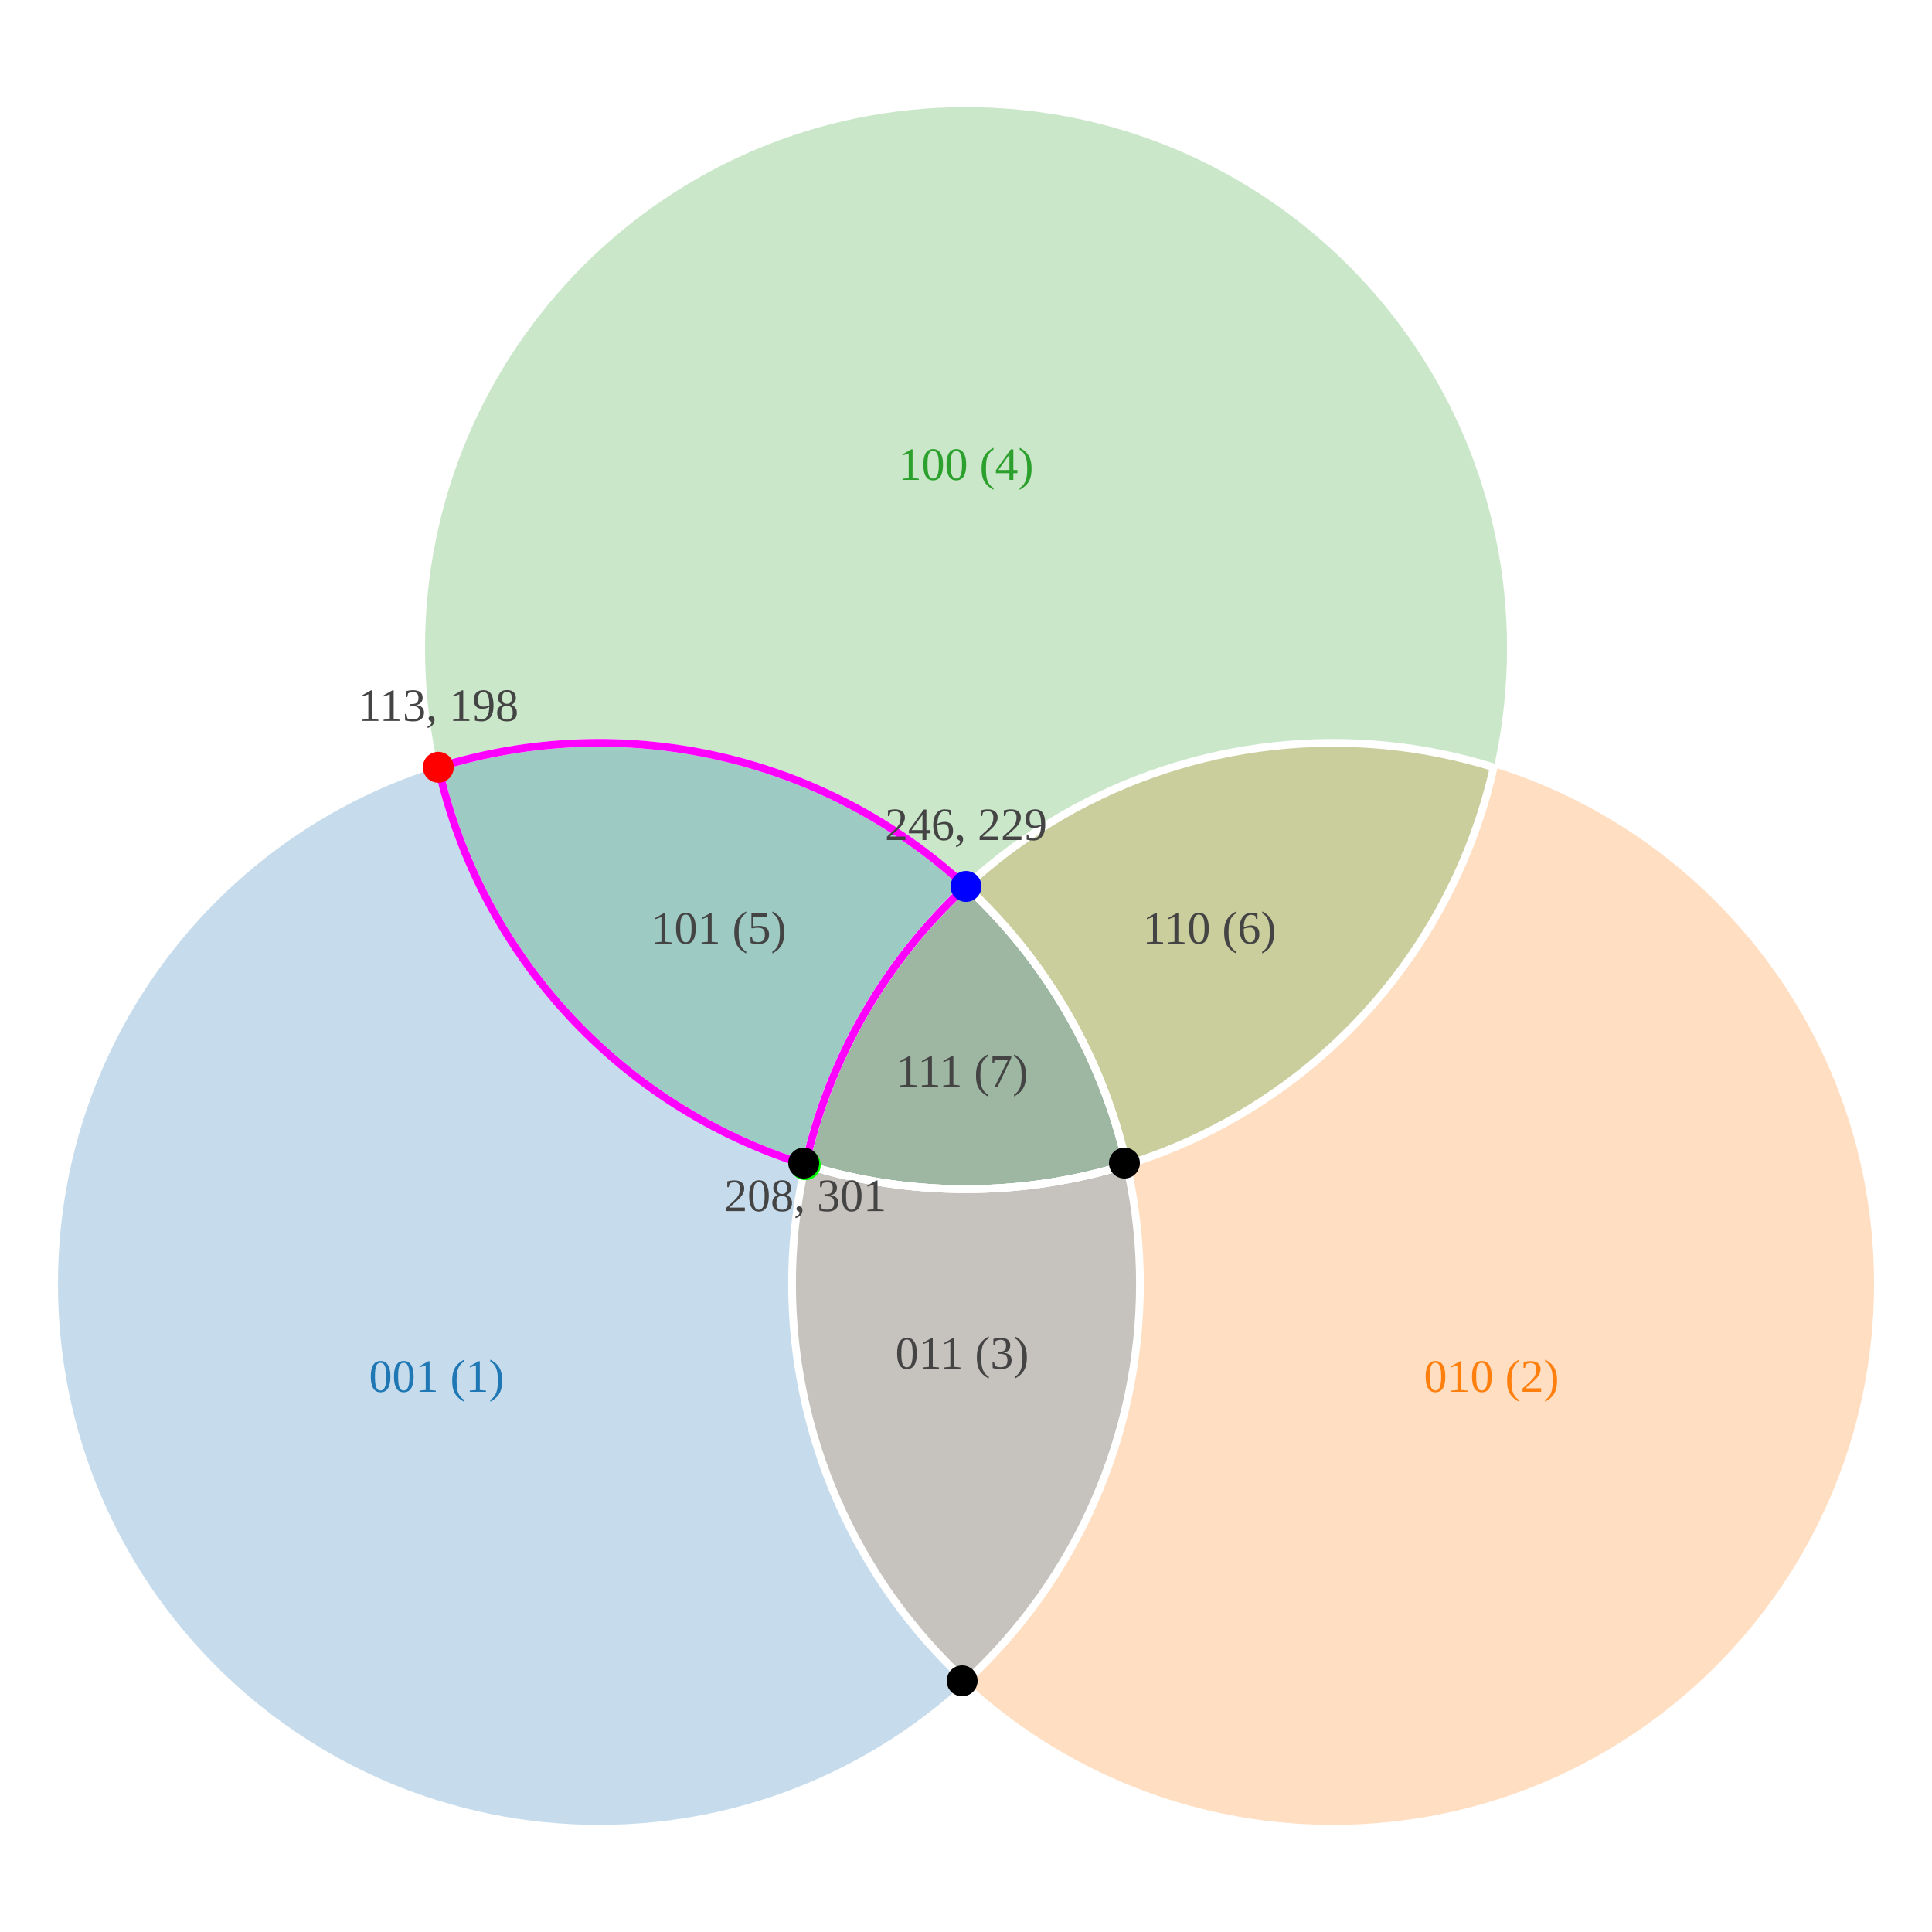
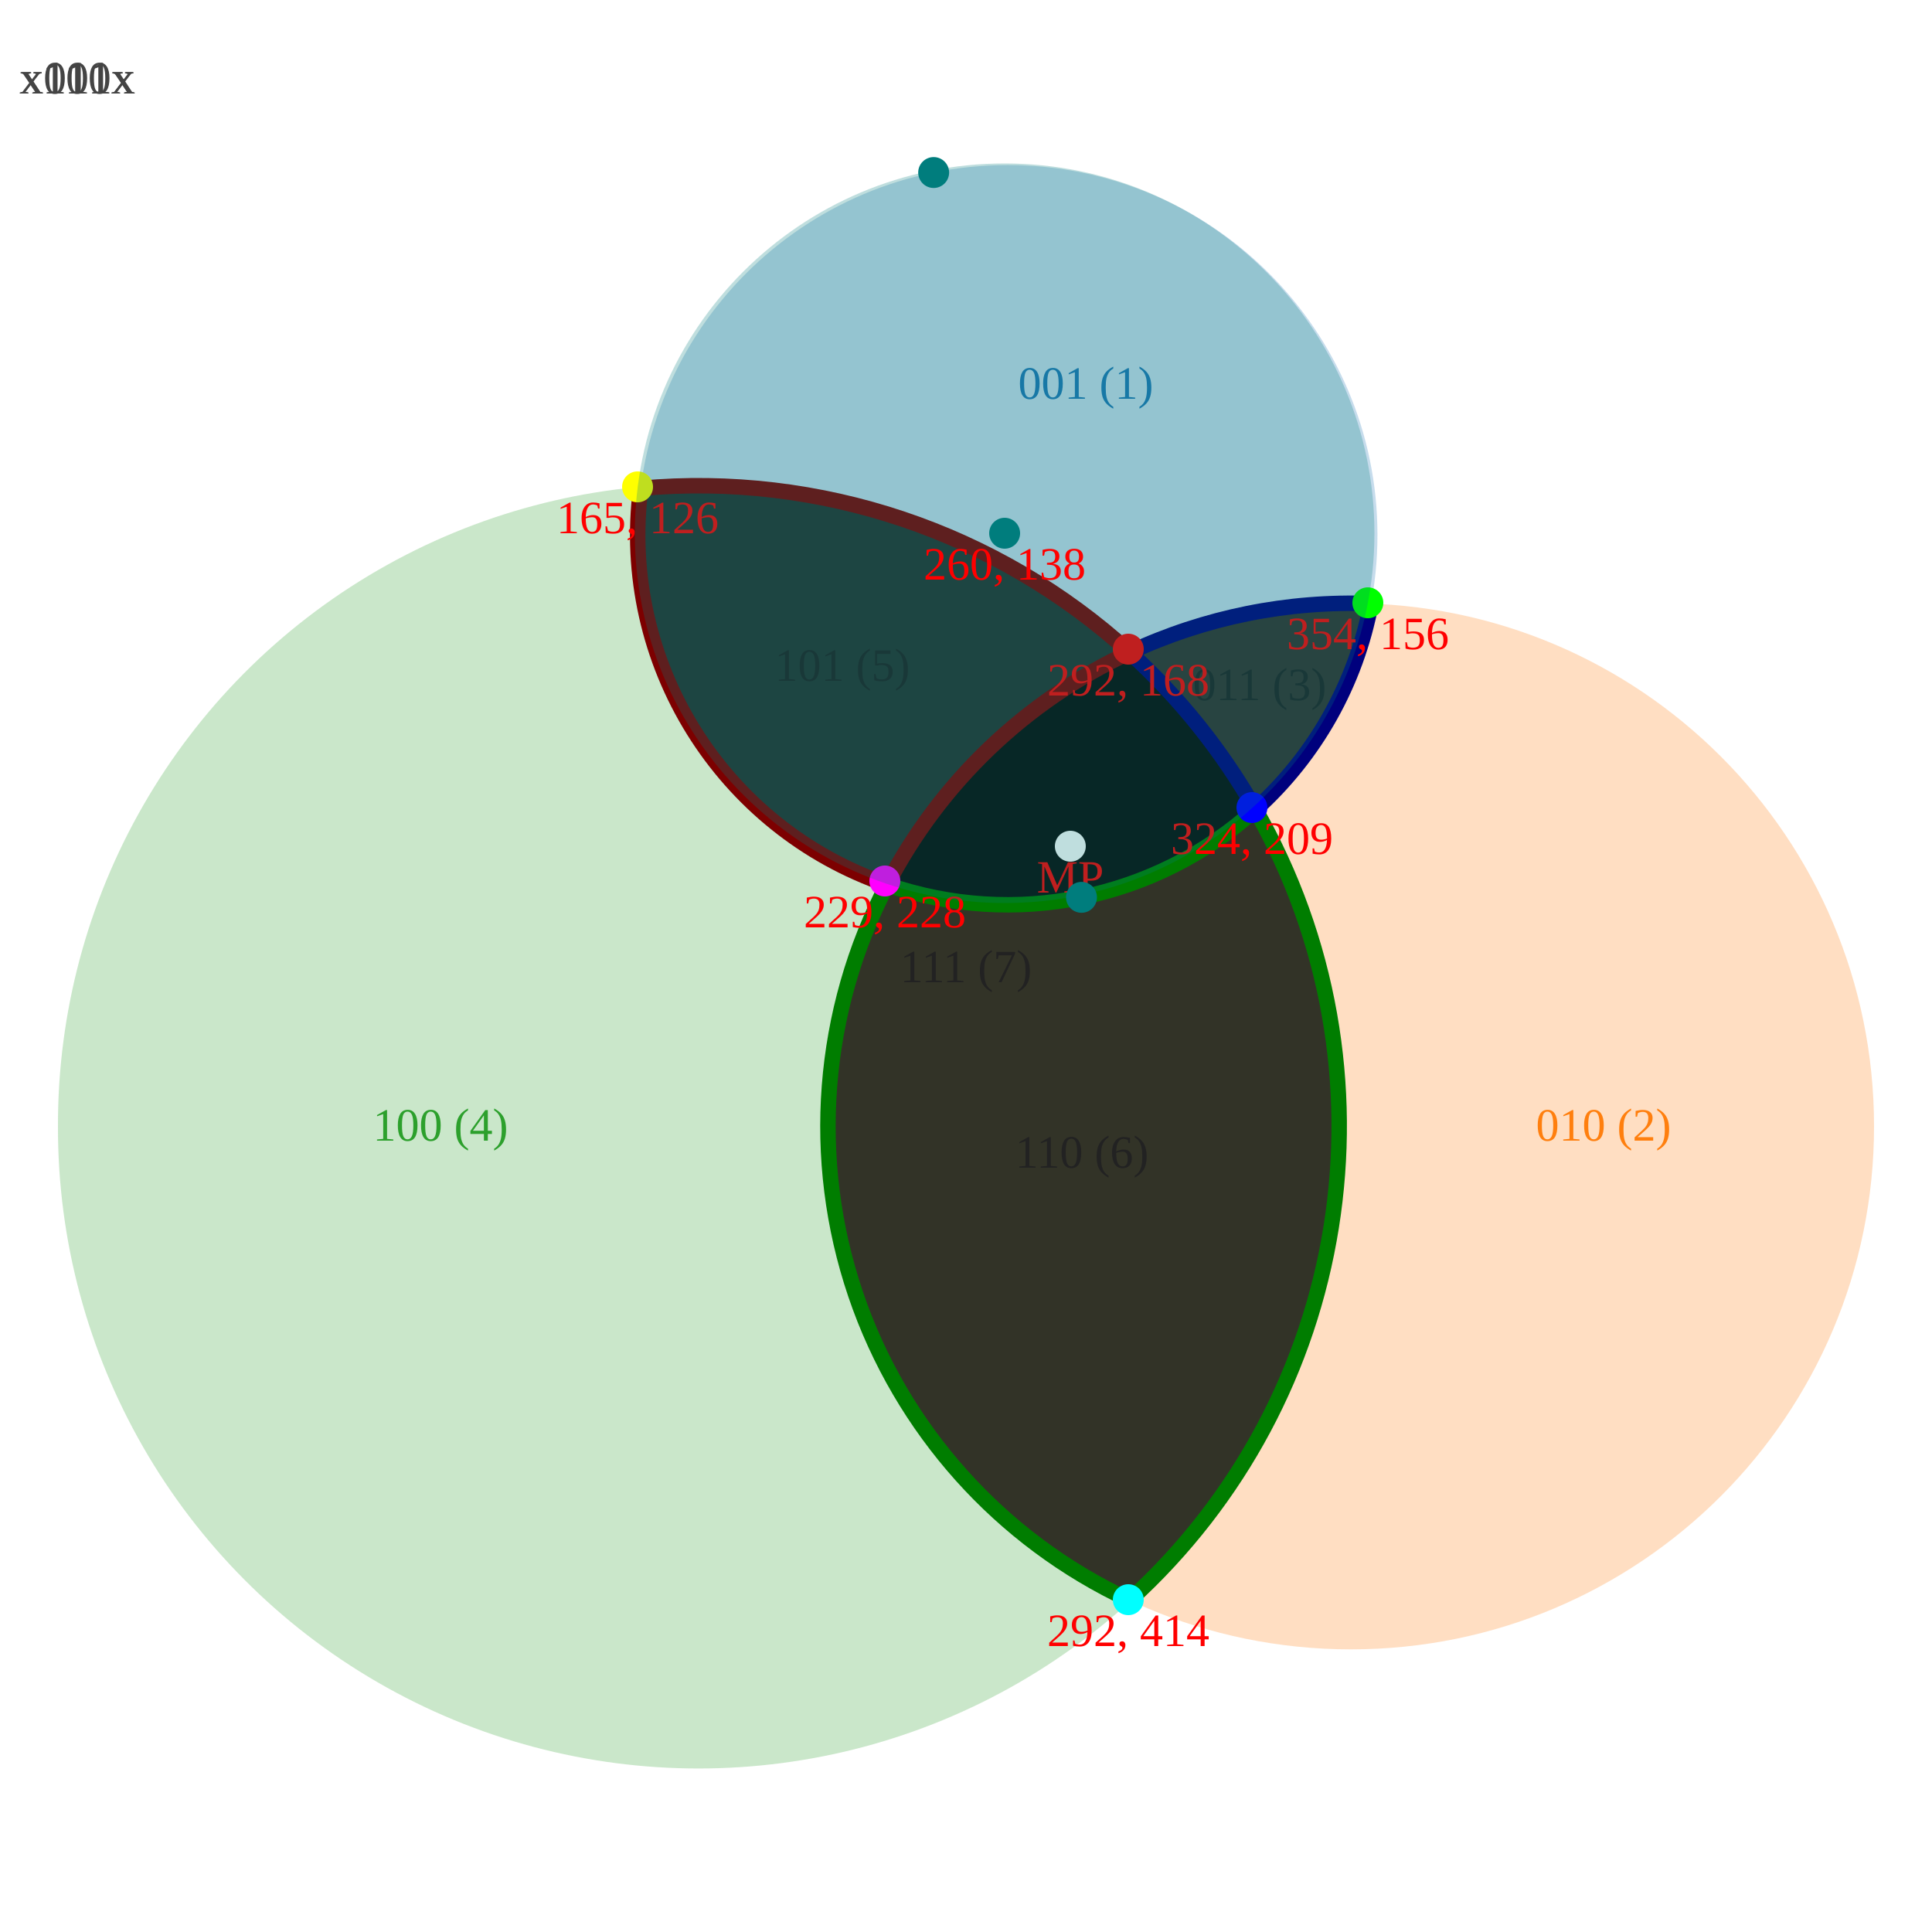
<svg xmlns="http://www.w3.org/2000/svg" width="500" height="500" version="1.1">
+   <g class="venn-area venn-circle venn-sets-0">
+     <path d=" M 260.764 138.442  m -95.718 0  a 95.718 95.718 0 1 0 191.436 0  a 95.718 95.718 0 1 0 -191.436 0" style="fill-opacity: 0.25; fill: rgb(31, 119, 180); stroke-opacity: 0; stroke: rgb(255, 255, 255); stroke-width: 0px;" />
+     <text text-anchor="middle" dy=".35em" x="281" y="99" style="fill: rgb(31, 119, 180);">
+       <tspan x="281" y="99" dy="0.35em">001 (1)</tspan>
+     </text>
+   </g>
  <g class="venn-area venn-circle venn-sets-1">
-     <path d=" M 344.991 332.265  m -140.009 0  a 140.009 140.009 0 1 0 280.019 0  a 140.009 140.009 0 1 0 -280.019 0" style="fill-opacity: 0.25; fill: rgb(255, 127, 14); stroke-opacity: 0; stroke: rgb(255, 255, 255); stroke-width: 0px;" />
-     <text text-anchor="middle" dy=".35em" x="386" y="356" style="fill: rgb(255, 127, 14);">
-       <tspan x="386" y="356" dy="0.35em">010 (2)</tspan>
+     <path d=" M 349.634 291.488  m -135.366 0  a 135.366 135.366 0 1 0 270.732 0  a 135.366 135.366 0 1 0 -270.732 0" style="fill-opacity: 0.25; fill: rgb(255, 127, 14); stroke-opacity: 0; stroke: rgb(255, 255, 255); stroke-width: 0px;" />
+     <text text-anchor="middle" dy=".35em" x="415" y="291" style="fill: rgb(255, 127, 14);">
+       <tspan x="415" y="291" dy="0.35em">010 (2)</tspan>
    </text>
  </g>
  <g class="venn-area venn-circle venn-sets-2">
-     <path d=" M 250.002 167.735  m -140.009 0  a 140.009 140.009 0 1 0 280.019 0  a 140.009 140.009 0 1 0 -280.019 0" style="fill-opacity: 0.25; fill: rgb(44, 160, 44); stroke-opacity: 0; stroke: rgb(255, 255, 255); stroke-width: 0px;" />
-     <text text-anchor="middle" dy=".35em" x="250" y="120" style="fill: rgb(44, 160, 44);">
-       <tspan x="250" y="120" dy="0.35em">100 (4)</tspan>
-     </text>
-   </g>
-   <g class="venn-area venn-circle venn-sets-0">
-     <path d=" M 155.009 332.265  m -140.009 0  a 140.009 140.009 0 1 0 280.019 0  a 140.009 140.009 0 1 0 -280.019 0" style="fill-opacity: 0.25; fill: rgb(31, 119, 180); stroke-opacity: 0; stroke: rgb(255, 255, 255); stroke-width: 0px;" />
-     <text text-anchor="middle" dy=".35em" x="113" y="356" style="fill: rgb(31, 119, 180);">
-       <tspan x="113" y="356" dy="0.35em">001 (1)</tspan>
+     <path d=" M 180.789 291.488  m -165.789 0  a 165.789 165.789 0 1 0 331.577 0  a 165.789 165.789 0 1 0 -331.577 0" style="fill-opacity: 0.25; fill: rgb(44, 160, 44); stroke-opacity: 0; stroke: rgb(255, 255, 255); stroke-width: 0px;" />
+     <text text-anchor="middle" dy=".35em" x="114" y="291" style="fill: rgb(44, 160, 44);">
+       <tspan x="114" y="291" dy="0.35em">100 (4)</tspan>
    </text>
  </g>
  <g class="venn-area venn-intersection venn-sets-0_1">
-     <path d=" M 250 435.122  A 140.009 140.009 0 0 1 250 229.409  A 140.009 140.009 0 0 1 250 435.122" style="fill-opacity: 0; stroke-opacity: 100; stroke: rgb(255, 255, 255); stroke-width: 2px;" />
-     <text text-anchor="middle" dy=".35em" x="249" y="350" style="fill: rgb(68, 68, 68);">
-       <tspan x="249" y="350" dy="0.35em">011 (3)</tspan>
+     <path d=" M 229.586 228.94  A 135.366 135.366 0 0 1 354.816 156.221  A 95.718 95.718 0 0 1 229.586 228.94" style="fill-opacity: 0.5; stroke-opacity: 0; stroke: rgb(255, 255, 255); stroke-width: 0px;" />
+     <text text-anchor="middle" dy=".35em" x="326" y="177" style="fill: rgb(68, 68, 68);">
+       <tspan x="326" y="177" dy="0.35em">011 (3)</tspan>
+     </text>
+   </g>
+   <g class="venn-area venn-intersection venn-sets-0_2">
+     <path d=" M 165.809 126.378  A 165.789 165.789 0 0 1 324.888 209.505  A 95.718 95.718 0 0 1 165.809 126.378" style="fill-opacity: 0.5; stroke-opacity: 0; stroke: rgb(255, 255, 255); stroke-width: 0px;" />
+     <text text-anchor="middle" dy=".35em" x="218" y="172" style="fill: rgb(68, 68, 68);">
+       <tspan x="218" y="172" dy="0.35em">101 (5)</tspan>
    </text>
  </g>
  <g class="venn-area venn-intersection venn-sets-1_2">
-     <path d=" M 208.42 301.427  A 140.009 140.009 0 0 1 386.573 198.573  A 140.009 140.009 0 0 1 208.42 301.427" style="fill-opacity: 0; stroke-opacity: 100; stroke: rgb(255, 255, 255); stroke-width: 2px;" />
-     <text text-anchor="middle" dy=".35em" x="313" y="240" style="fill: rgb(68, 68, 68);">
-       <tspan x="313" y="240" dy="0.35em">110 (6)</tspan>
-     </text>
-   </g>
-   <g class="venn-area venn-intersection venn-sets-0_2">
-     <path d=" M 113.43 198.572  A 140.009 140.009 0 0 1 291.581 301.428  A 140.009 140.009 0 0 1 113.43 198.572" style="fill-opacity: 0; stroke-opacity: 100; stroke: rgb(255, 255, 255); stroke-width: 2px;" />
-     <text text-anchor="middle" dy=".35em" x="186" y="240" style="fill: rgb(68, 68, 68);">
-       <tspan x="186" y="240" dy="0.35em">101 (5)</tspan>
+     <path d=" M 292.342 414.132  A 135.366 135.366 0 0 1 292.342 168.844  A 165.789 165.789 0 0 1 292.342 414.132" style="fill-opacity: 0.5; stroke-opacity: 0; stroke: rgb(255, 255, 255); stroke-width: 0px;" />
+     <text text-anchor="middle" dy=".35em" x="280" y="298" style="fill: rgb(68, 68, 68);">
+       <tspan x="280" y="298" dy="0.35em">110 (6)</tspan>
    </text>
  </g>
  <g class="venn-area venn-intersection venn-sets-0_1_2">
-     <path d=" M 250 229.409  A 140.009 140.009 0 0 1 291.581 301.428  A 140.009 140.009 0 0 1 208.42 301.427  A 140.009 140.009 0 0 1 250 229.409" style="fill-opacity: 0; stroke-opacity: 100; stroke: rgb(255, 255, 255); stroke-width: 2px;" />
-     <text text-anchor="middle" dy=".35em" x="249" y="277" style="fill: rgb(68, 68, 68);">
-       <tspan x="249" y="277" dy="0.35em">111 (7)</tspan>
-     </text>
+     <path d=" M 229.586 228.94  A 135.366 135.366 0 0 1 292.342 168.844  A 165.789 165.789 0 0 1 324.888 209.505  A 95.718 95.718 0 0 1 229.586 228.94" style="fill-opacity: 0.5; stroke-opacity: 1; stroke: rgb(255, 255, 255); stroke-width: 0px;" />
+     <text text-anchor="middle" dy=".35em" x="250" y="250" style="fill: rgb(68, 68, 68);">111 (7)</text>
  </g>
-   <path d=" M 113.43 198.572  A 140.009 140.009 0 0 0 208.42 301.427  A 140.009 140.009 0 0 1 250 229.409 A 140.009 140.009 0 0 0 113.43 198.572  " style="fill-opacity: 0; stroke-opacity: 100; stroke: rgb(255, 0, 255); stroke-width: 2px;" />
-   <circle cx="113.43" cy="198.572" r="4" style="fill-opacity: 1; fill:rgb(255, 0, 0); " />
-   <text text-anchor="middle" dy=".35em" x="113.43" y="198.572" style="fill: rgb(68, 68, 68);">
-     <tspan x="113.43" y="198.572" dy="-1.0em">113, 198</tspan>
+   <g class="venn-area venn-intersection venn-sets-0_2_n1">
+     <path d=" M 165.809 126.378  A 165.789 165.789 0 0 1 292.342 168.844  A 135.366 135.366 0 0 0 229.586 228.94  A 95.718 95.718 0 0 1 165.809 126.378" style="fill-opacity: 0.5; stroke-opacity: 1; stroke: rgb(125, 0, 0); stroke-width: 4px;" />
+     <text text-anchor="middle" dy=".35em" x="20" y="20" style="fill: rgb(68, 68, 68);">x101x</text>
+   </g>
+   <g class="venn-area venn-intersection venn-sets-1_2_n0">
+     <path d=" M 229.586 228.94  A 95.718 95.718 0 0 0 324.888 209.505  A 165.789 165.789 0 0 1 292.342 414.132  A 135.366 135.366 0 0 1 229.586 228.94" style="fill-opacity: 0.5; stroke-opacity: 1; stroke: rgb(0, 125, 0); stroke-width: 4px;" />
+     <text text-anchor="middle" dy=".35em" x="20" y="20" style="fill: rgb(68, 68, 68);">x110x</text>
+   </g>
+   <g class="venn-area venn-intersection venn-sets-0_1_n2">
+     <path d=" M 292.342 168.844  A 135.366 135.366 0 0 1 354.816 156.221  A 95.718 95.718 0 0 1 324.888 209.505  A 165.789 165.789 0 0 0 292.342 168.844" style="fill-opacity: 0.5; stroke-opacity: 1; stroke: rgb(0, 0, 125); stroke-width: 4px;" />
+     <text text-anchor="middle" dy=".35em" x="20" y="20" style="fill: rgb(68, 68, 68);">x011x</text>
+   </g>
+   <circle cx="292" cy="168" r="4" style="fill-opacity: 1; fill:rgb(255, 0, 0); " />
+   <text text-anchor="middle" dy=".35em" x="292" y="168" style="fill: rgb(255, 0, 0);">
+     <tspan x="292" y="168" dy="1.0em">292, 168</tspan>
  </text>
-   <circle cx="208.42" cy="301.427" r="4" style="fill-opacity: 1; fill:rgb(0, 255, 0); " />
-   <text text-anchor="middle" dy=".35em" x="208.42" y="301.427" style="fill: rgb(68, 68, 68);">
-     <tspan x="208.42" y="301.427" dy="1.0em">208, 301</tspan>
+   <circle cx="354" cy="156" r="4" style="fill-opacity: 1; fill:rgb(0, 255, 0); " />
+   <text text-anchor="middle" dy=".35em" x="354" y="156" style="fill: rgb(255, 0, 0);">
+     <tspan x="354" y="156" dy="1.0em">354, 156</tspan>
  </text>
-   <circle cx="250" cy="229.409" r="4" style="fill-opacity: 1; fill:rgb(0, 0, 255); " />
-   <text text-anchor="middle" dy=".35em" x="250" y="229.409" style="fill: rgb(68, 68, 68);">
-     <tspan x="250" y="229.409" dy="-1.0em">246, 229</tspan>
+   <circle cx="324" cy="209" r="4" style="fill-opacity: 1; fill:rgb(0, 0, 255); " />
+   <text text-anchor="middle" dy=".35em" x="324" y="209" style="fill: rgb(255, 0, 0);">
+     <tspan x="324" y="209" dy="1.0em">324, 209</tspan>
  </text>
-   <circle cx="249" cy="435" r="4" style="fill-opacity: 1; fill:rgb(0, 0, 0); " />
-   <circle cx="291" cy="301" r="4" style="fill-opacity: 1; fill:rgb(0, 0, 0); " />
-   <circle cx="208" cy="301" r="4" style="fill-opacity: 1; fill:rgb(0, 0, 0); " />
+   <circle cx="292" cy="414" r="4" style="fill-opacity: 1; fill:rgb(0, 255, 255); " />
+   <text text-anchor="middle" dy=".35em" x="292" y="414" style="fill: rgb(255, 0, 0);">
+     <tspan x="292" y="414" dy="1.0em">292, 414</tspan>
+   </text>
+   <circle cx="229" cy="228" r="4" style="fill-opacity: 1; fill:rgb(255, 0, 255); " />
+   <text text-anchor="middle" dy=".35em" x="229" y="228" style="fill: rgb(255, 0, 0);">
+     <tspan x="229" y="228" dy="1.0em">229, 228</tspan>
+   </text>
+   <circle cx="165" cy="126" r="4" style="fill-opacity: 1; fill:rgb(255, 255, 0); " />
+   <text text-anchor="middle" dy=".35em" x="165" y="126" style="fill: rgb(255, 0, 0);">
+     <tspan x="165" y="126" dy="1.0em">165, 126</tspan>
+   </text>
+   <circle cx="277" cy="219" r="4" style="fill-opacity: 1; fill:rgb(255, 255, 255); " />
+   <text text-anchor="middle" dy=".35em" x="277" y="219" style="fill: rgb(255, 0, 0);">
+     <tspan x="277" y="219" dy="1.0em">MP</tspan>
+   </text>
+   <circle cx="260" cy="138" r="95.7" style="fill-opacity: 0.25; fill:rgb(0, 125, 125); " />
+   <text text-anchor="middle" dy=".35em" x="277" y="219" style="fill: rgb(255, 0, 0);">
+     <tspan x="260" y="138" dy="1.0em" />
+   </text>
+   <circle cx="260" cy="138" r="4" style="fill-opacity: 1; fill:rgb(0, 125, 125); " />
+   <text text-anchor="middle" dy=".35em" x="277" y="219" style="fill: rgb(255, 0, 0);">
+     <tspan x="260" y="138" dy="1.0em">260, 138</tspan>
+   </text>
+   <circle cx="241.63" cy="44.65" r="4" style="fill-opacity: 1; fill:rgb(0, 125, 125); " />
+   <circle cx="279.89" cy="232.23" r="4" style="fill-opacity: 1; fill:rgb(0, 125, 125); " />
</svg>
